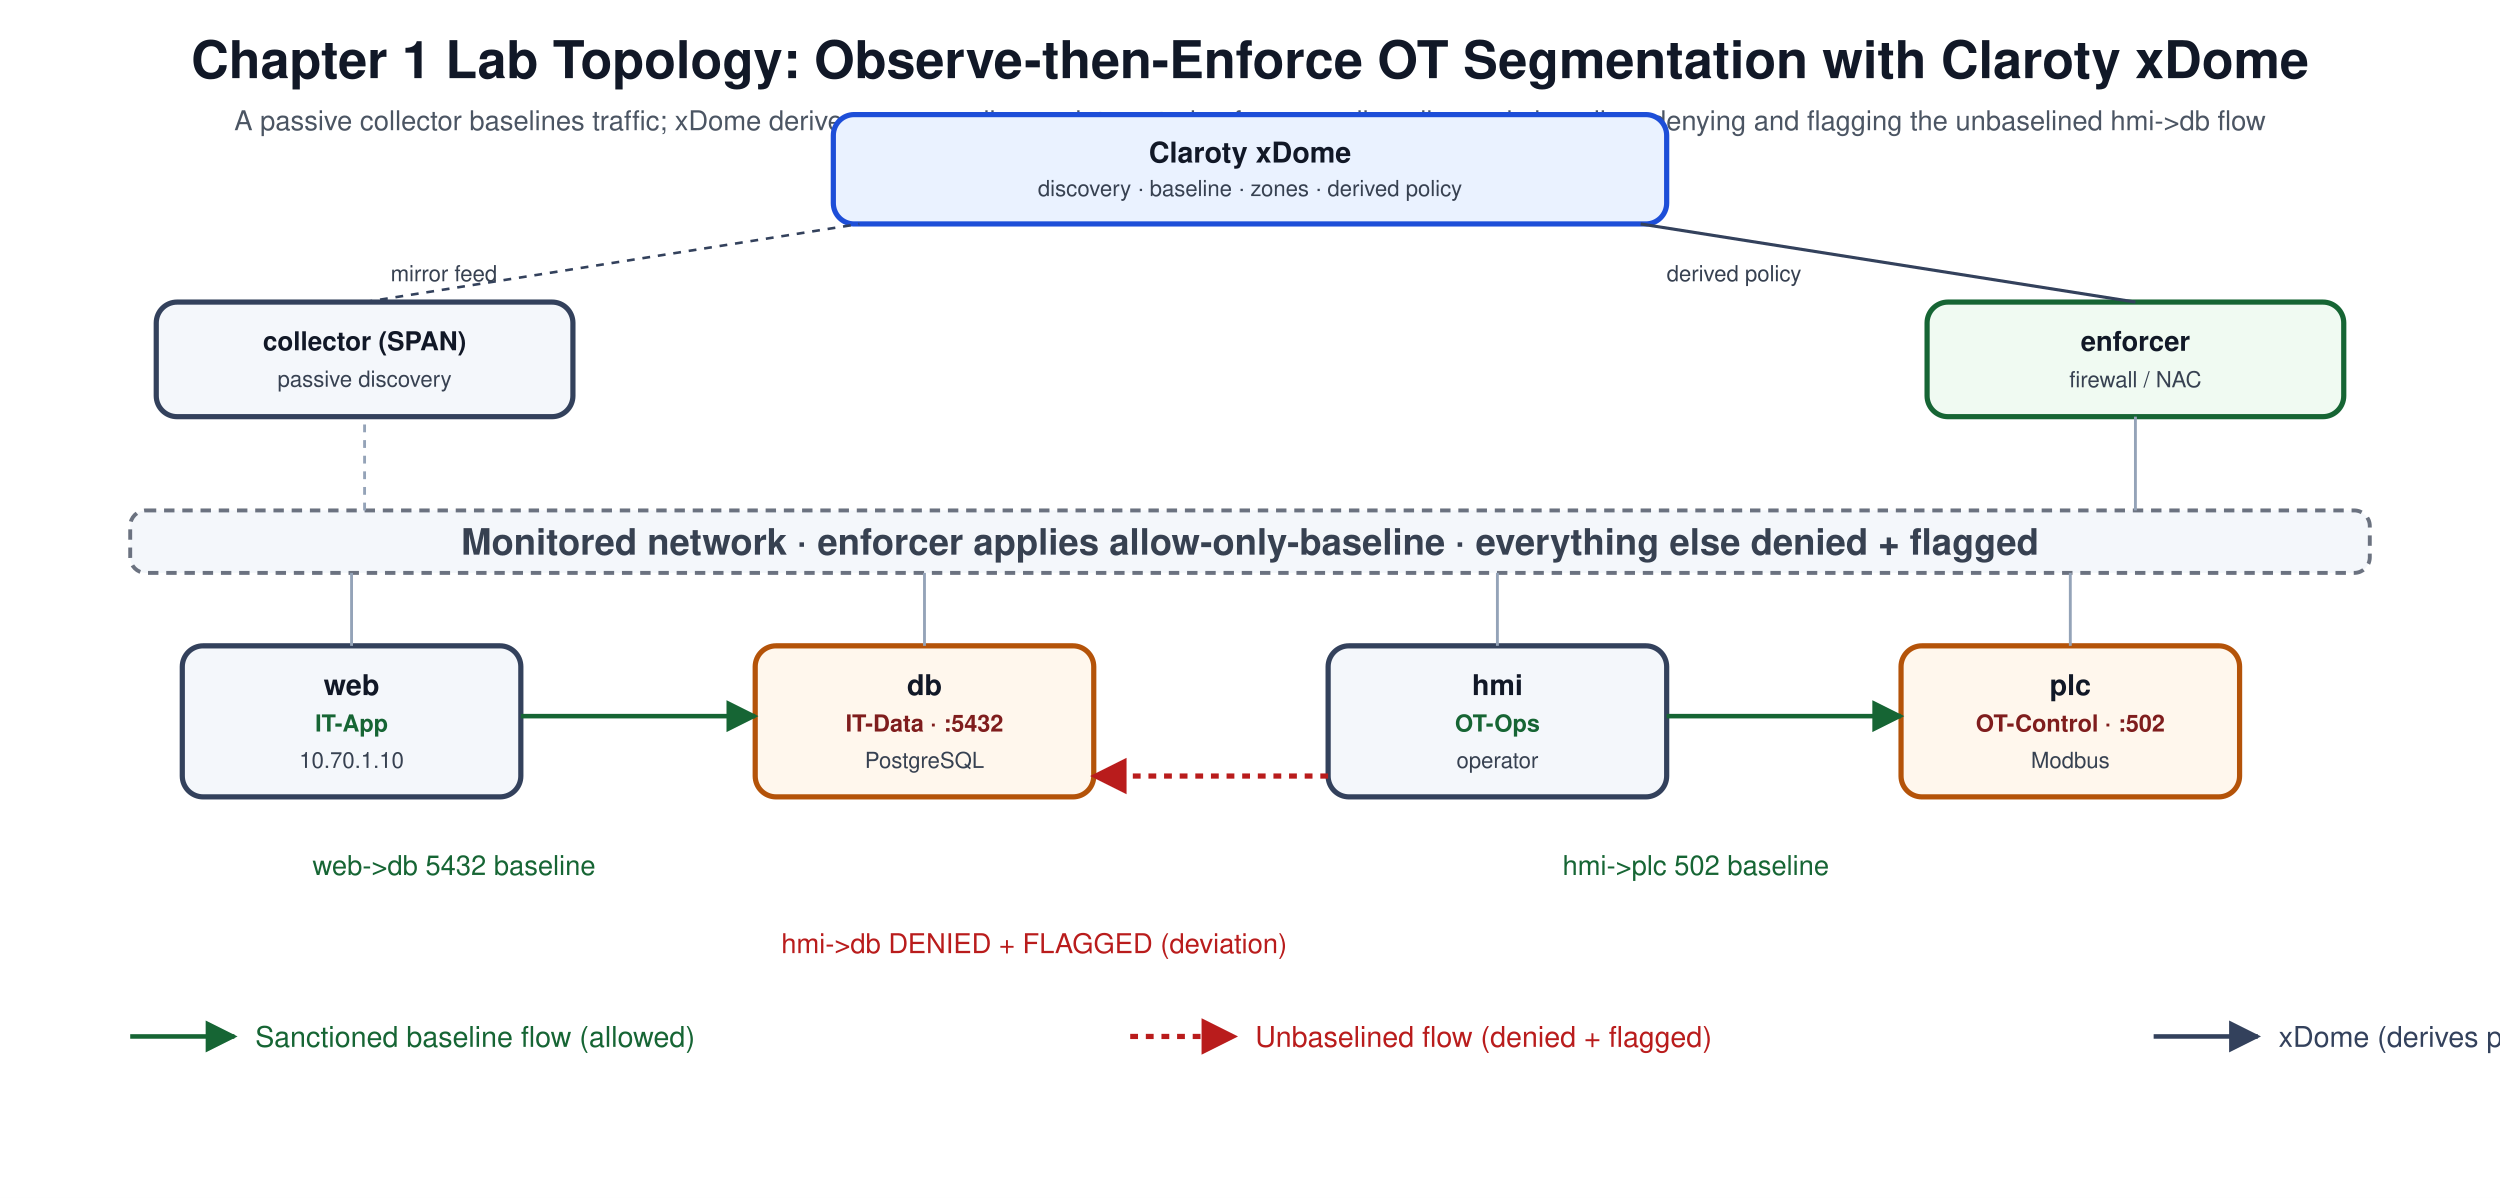
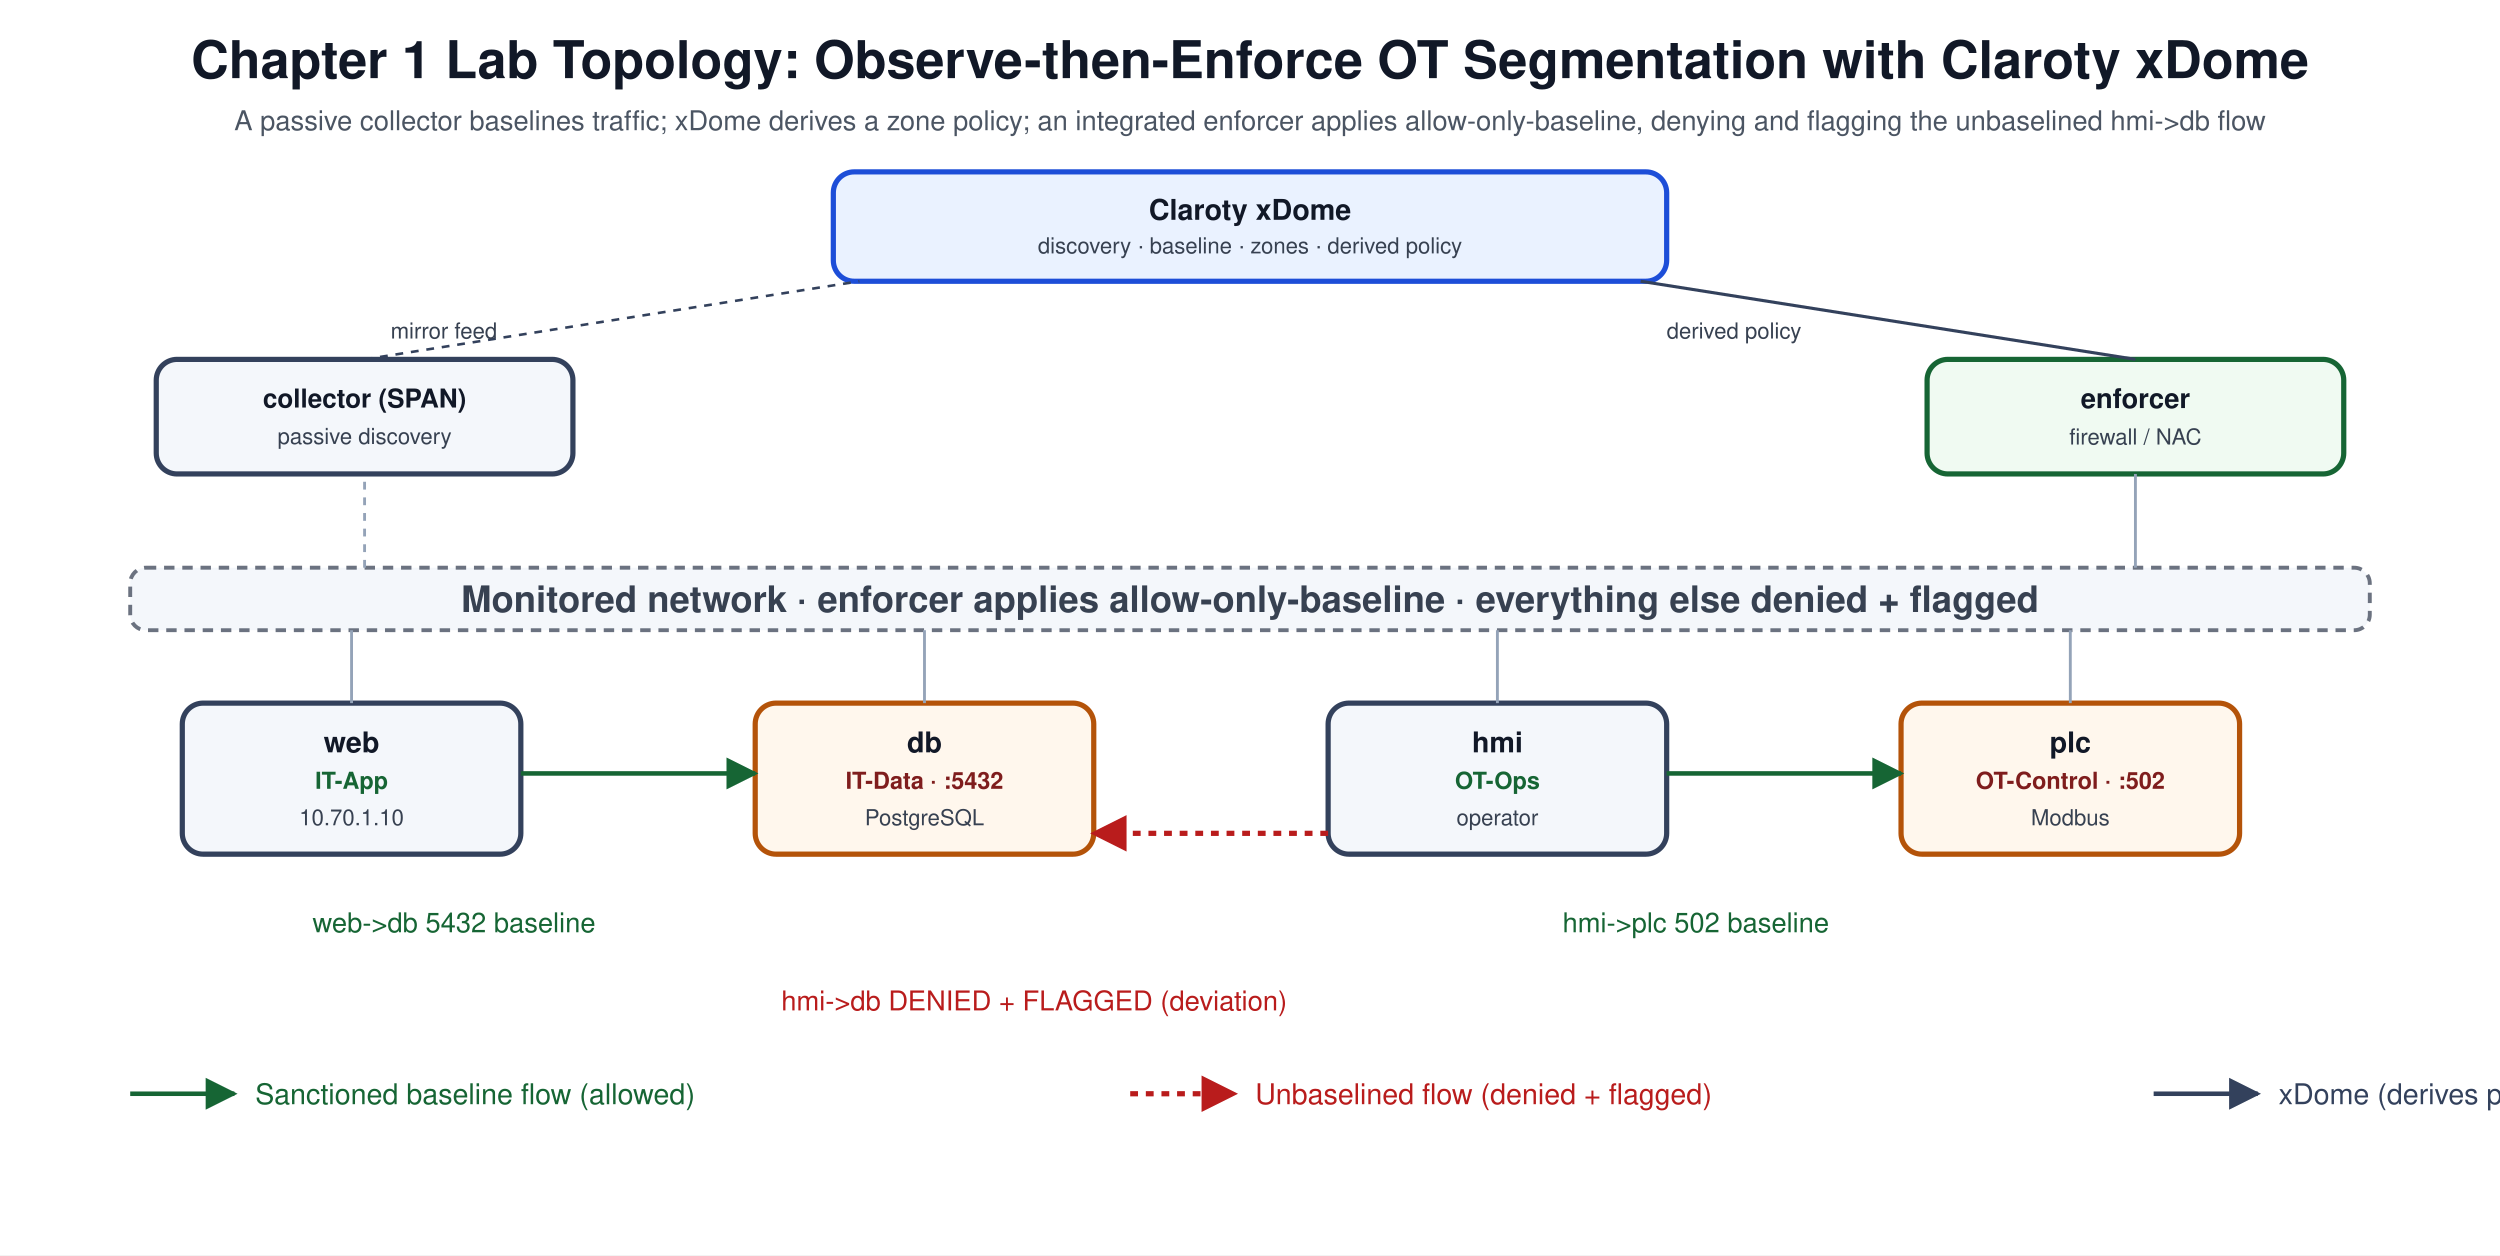
- <svg xmlns="http://www.w3.org/2000/svg" viewBox="0 0 960 460" font-family="Helvetica, Arial, sans-serif">
+ <svg xmlns="http://www.w3.org/2000/svg" viewBox="0 0 960 482" font-family="Helvetica, Arial, sans-serif">
  <defs>
    <marker id="arrow-alt" viewBox="0 0 10 10" refX="9" refY="5" markerWidth="7" markerHeight="7" orient="auto-start-reverse">
      <path d="M0,0 L10,5 L0,10 z" fill="#166534" />
    </marker>
    <marker id="arrow-mgmt" viewBox="0 0 10 10" refX="9" refY="5" markerWidth="7" markerHeight="7" orient="auto-start-reverse">
      <path d="M0,0 L10,5 L0,10 z" fill="#33415c" />
    </marker>
    <marker id="arrow-warn" viewBox="0 0 10 10" refX="9" refY="5" markerWidth="7" markerHeight="7" orient="auto-start-reverse">
      <path d="M0,0 L10,5 L0,10 z" fill="#b91c1c" />
    </marker>
  </defs>
-   <rect x="0" y="0" width="960" height="460" fill="#ffffff" />
+   <rect x="0" y="0" width="960" height="482" fill="#ffffff" />
  <text x="480.0" y="30" text-anchor="middle" font-size="20" font-weight="700" fill="#111827">Chapter 1 Lab Topology: Observe-then-Enforce OT Segmentation with Claroty xDome</text>
  <text x="480.0" y="50" text-anchor="middle" font-size="10.5" fill="#4b5563">A passive collector baselines traffic; xDome derives a zone policy; an integrated enforcer applies allow-only-baseline, denying and flagging the unbaselined hmi-&gt;db flow</text>
-   <rect x="320" y="44" width="320" height="42" rx="8" fill="#eaf2ff" stroke="#1d4ed8" stroke-width="2" />
-   <text x="480.0" y="62.4" text-anchor="middle" font-size="11" font-weight="700" fill="#111827">Claroty xDome</text>
-   <text x="480.0" y="75.3" text-anchor="middle" font-size="8.5" font-weight="400" fill="#374151">discovery · baseline · zones · derived policy</text>
-   <rect x="60" y="116" width="160" height="44" rx="8" fill="#f4f7fb" stroke="#33415c" stroke-width="2" />
-   <text x="140.0" y="134.5" text-anchor="middle" font-size="10" font-weight="700" fill="#111827">collector (SPAN)</text>
-   <text x="140.0" y="148.5" text-anchor="middle" font-size="8.5" font-weight="400" fill="#374151">passive discovery</text>
-   <rect x="740" y="116" width="160" height="44" rx="8" fill="#f0faf2" stroke="#166534" stroke-width="2" />
-   <text x="820.0" y="134.7" text-anchor="middle" font-size="10.5" font-weight="700" fill="#111827">enforcer</text>
-   <text x="820.0" y="148.7" text-anchor="middle" font-size="8.5" font-weight="400" fill="#374151">firewall / NAC</text>
-   <line x1="140" y1="116" x2="330" y2="86" stroke="#33415c" stroke-width="1" stroke-dasharray="3 3" />
-   <text x="150" y="108" font-size="8.5" fill="#374151">mirror feed</text>
-   <line x1="630" y1="86" x2="820" y2="116" stroke="#33415c" stroke-width="1.2" />
-   <text x="640" y="108" font-size="8.5" fill="#374151">derived policy</text>
-   <rect x="50" y="196" width="860" height="24" rx="6" fill="#f4f7fb" stroke="#6b7280" stroke-width="1.5" stroke-dasharray="4 3" />
-   <text x="480.0" y="213.0" text-anchor="middle" font-size="14" font-weight="600" fill="#374151">Monitored network  ·  enforcer applies allow-only-baseline  ·  everything else denied + flagged</text>
-   <line x1="140" y1="196" x2="140" y2="160" stroke="#94a3b8" stroke-width="1.1" stroke-dasharray="3 3" />
-   <line x1="820" y1="196" x2="820" y2="160" stroke="#94a3b8" stroke-width="1.1" />
-   <rect x="70" y="248" width="130" height="58" rx="8" fill="#f4f7fb" stroke="#33415c" stroke-width="2" />
-   <text x="135.0" y="266.9" text-anchor="middle" font-size="11" font-weight="700" fill="#111827">web</text>
-   <text x="135.0" y="280.9" text-anchor="middle" font-size="9" font-weight="700" fill="#166534">IT-App</text>
-   <text x="135.0" y="294.9" text-anchor="middle" font-size="8.5" font-weight="400" fill="#374151">10.70.1.10</text>
-   <rect x="290" y="248" width="130" height="58" rx="8" fill="#fff7ed" stroke="#b45309" stroke-width="2" />
-   <text x="355.0" y="266.9" text-anchor="middle" font-size="11" font-weight="700" fill="#111827">db</text>
-   <text x="355.0" y="280.9" text-anchor="middle" font-size="9" font-weight="700" fill="#7f1d1d">IT-Data · :5432</text>
-   <text x="355.0" y="294.9" text-anchor="middle" font-size="8.5" font-weight="400" fill="#374151">PostgreSQL</text>
-   <rect x="510" y="248" width="130" height="58" rx="8" fill="#f4f7fb" stroke="#33415c" stroke-width="2" />
-   <text x="575.0" y="266.9" text-anchor="middle" font-size="11" font-weight="700" fill="#111827">hmi</text>
-   <text x="575.0" y="280.9" text-anchor="middle" font-size="9" font-weight="700" fill="#166534">OT-Ops</text>
-   <text x="575.0" y="294.9" text-anchor="middle" font-size="8.5" font-weight="400" fill="#374151">operator</text>
-   <rect x="730" y="248" width="130" height="58" rx="8" fill="#fff7ed" stroke="#b45309" stroke-width="2" />
-   <text x="795.0" y="266.9" text-anchor="middle" font-size="11" font-weight="700" fill="#111827">plc</text>
-   <text x="795.0" y="280.9" text-anchor="middle" font-size="9" font-weight="700" fill="#7f1d1d">OT-Control · :502</text>
-   <text x="795.0" y="294.9" text-anchor="middle" font-size="8.5" font-weight="400" fill="#374151">Modbus</text>
-   <line x1="135" y1="220" x2="135" y2="248" stroke="#94a3b8" stroke-width="1.1" />
-   <line x1="355" y1="220" x2="355" y2="248" stroke="#94a3b8" stroke-width="1.1" />
-   <line x1="575" y1="220" x2="575" y2="248" stroke="#94a3b8" stroke-width="1.1" />
-   <line x1="795" y1="220" x2="795" y2="248" stroke="#94a3b8" stroke-width="1.1" />
-   <line x1="200" y1="275" x2="290" y2="275" stroke="#166534" stroke-width="1.75" marker-end="url(#arrow-alt)" />
-   <text x="120" y="336" font-size="10.5" fill="#166534">web-&gt;db 5432 baseline</text>
-   <line x1="640" y1="275" x2="730" y2="275" stroke="#166534" stroke-width="1.75" marker-end="url(#arrow-alt)" />
-   <text x="600" y="336" font-size="10.5" fill="#166534">hmi-&gt;plc 502 baseline</text>
-   <line x1="510" y1="298" x2="420" y2="298" stroke="#b91c1c" stroke-width="2" stroke-dasharray="3 3" marker-end="url(#arrow-warn)" />
-   <text x="300" y="366" font-size="10.5" fill="#b91c1c">hmi-&gt;db DENIED + FLAGGED (deviation)</text>
-   <line x1="50" y1="398" x2="90" y2="398" stroke="#166534" stroke-width="1.75" marker-end="url(#arrow-alt)" />
-   <text x="98" y="402" font-size="11" fill="#166534">Sanctioned baseline flow (allowed)</text>
-   <line x1="434" y1="398" x2="474" y2="398" stroke="#b91c1c" stroke-width="2" stroke-dasharray="3 3" marker-end="url(#arrow-warn)" />
-   <text x="482" y="402" font-size="11" fill="#b91c1c">Unbaselined flow (denied + flagged)</text>
-   <line x1="827" y1="398" x2="867" y2="398" stroke="#33415c" stroke-width="1.75" marker-end="url(#arrow-mgmt)" />
-   <text x="875" y="402" font-size="11" fill="#33415c">xDome (derives policy)</text>
+   <g transform="translate(0,22)">
+     <rect x="320" y="44" width="320" height="42" rx="8" fill="#eaf2ff" stroke="#1d4ed8" stroke-width="2" />
+     <text x="480.0" y="62.4" text-anchor="middle" font-size="11" font-weight="700" fill="#111827">Claroty xDome</text>
+     <text x="480.0" y="75.3" text-anchor="middle" font-size="8.5" font-weight="400" fill="#374151">discovery · baseline · zones · derived policy</text>
+     <rect x="60" y="116" width="160" height="44" rx="8" fill="#f4f7fb" stroke="#33415c" stroke-width="2" />
+     <text x="140.0" y="134.5" text-anchor="middle" font-size="10" font-weight="700" fill="#111827">collector (SPAN)</text>
+     <text x="140.0" y="148.5" text-anchor="middle" font-size="8.5" font-weight="400" fill="#374151">passive discovery</text>
+     <rect x="740" y="116" width="160" height="44" rx="8" fill="#f0faf2" stroke="#166534" stroke-width="2" />
+     <text x="820.0" y="134.7" text-anchor="middle" font-size="10.5" font-weight="700" fill="#111827">enforcer</text>
+     <text x="820.0" y="148.7" text-anchor="middle" font-size="8.5" font-weight="400" fill="#374151">firewall / NAC</text>
+     <line x1="140" y1="116" x2="330" y2="86" stroke="#33415c" stroke-width="1" stroke-dasharray="3 3" />
+     <text x="150" y="108" font-size="8.5" fill="#374151">mirror feed</text>
+     <line x1="630" y1="86" x2="820" y2="116" stroke="#33415c" stroke-width="1.2" />
+     <text x="640" y="108" font-size="8.5" fill="#374151">derived policy</text>
+     <rect x="50" y="196" width="860" height="24" rx="6" fill="#f4f7fb" stroke="#6b7280" stroke-width="1.5" stroke-dasharray="4 3" />
+     <text x="480.0" y="213.0" text-anchor="middle" font-size="14" font-weight="600" fill="#374151">Monitored network  ·  enforcer applies allow-only-baseline  ·  everything else denied + flagged</text>
+     <line x1="140" y1="196" x2="140" y2="160" stroke="#94a3b8" stroke-width="1.1" stroke-dasharray="3 3" />
+     <line x1="820" y1="196" x2="820" y2="160" stroke="#94a3b8" stroke-width="1.1" />
+     <rect x="70" y="248" width="130" height="58" rx="8" fill="#f4f7fb" stroke="#33415c" stroke-width="2" />
+     <text x="135.0" y="266.9" text-anchor="middle" font-size="11" font-weight="700" fill="#111827">web</text>
+     <text x="135.0" y="280.9" text-anchor="middle" font-size="9" font-weight="700" fill="#166534">IT-App</text>
+     <text x="135.0" y="294.9" text-anchor="middle" font-size="8.5" font-weight="400" fill="#374151">10.70.1.10</text>
+     <rect x="290" y="248" width="130" height="58" rx="8" fill="#fff7ed" stroke="#b45309" stroke-width="2" />
+     <text x="355.0" y="266.9" text-anchor="middle" font-size="11" font-weight="700" fill="#111827">db</text>
+     <text x="355.0" y="280.9" text-anchor="middle" font-size="9" font-weight="700" fill="#7f1d1d">IT-Data · :5432</text>
+     <text x="355.0" y="294.9" text-anchor="middle" font-size="8.5" font-weight="400" fill="#374151">PostgreSQL</text>
+     <rect x="510" y="248" width="130" height="58" rx="8" fill="#f4f7fb" stroke="#33415c" stroke-width="2" />
+     <text x="575.0" y="266.9" text-anchor="middle" font-size="11" font-weight="700" fill="#111827">hmi</text>
+     <text x="575.0" y="280.9" text-anchor="middle" font-size="9" font-weight="700" fill="#166534">OT-Ops</text>
+     <text x="575.0" y="294.9" text-anchor="middle" font-size="8.5" font-weight="400" fill="#374151">operator</text>
+     <rect x="730" y="248" width="130" height="58" rx="8" fill="#fff7ed" stroke="#b45309" stroke-width="2" />
+     <text x="795.0" y="266.9" text-anchor="middle" font-size="11" font-weight="700" fill="#111827">plc</text>
+     <text x="795.0" y="280.9" text-anchor="middle" font-size="9" font-weight="700" fill="#7f1d1d">OT-Control · :502</text>
+     <text x="795.0" y="294.9" text-anchor="middle" font-size="8.5" font-weight="400" fill="#374151">Modbus</text>
+     <line x1="135" y1="220" x2="135" y2="248" stroke="#94a3b8" stroke-width="1.1" />
+     <line x1="355" y1="220" x2="355" y2="248" stroke="#94a3b8" stroke-width="1.1" />
+     <line x1="575" y1="220" x2="575" y2="248" stroke="#94a3b8" stroke-width="1.1" />
+     <line x1="795" y1="220" x2="795" y2="248" stroke="#94a3b8" stroke-width="1.1" />
+     <line x1="200" y1="275" x2="290" y2="275" stroke="#166534" stroke-width="1.75" marker-end="url(#arrow-alt)" />
+     <text x="120" y="336" font-size="10.5" fill="#166534">web-&gt;db 5432 baseline</text>
+     <line x1="640" y1="275" x2="730" y2="275" stroke="#166534" stroke-width="1.75" marker-end="url(#arrow-alt)" />
+     <text x="600" y="336" font-size="10.5" fill="#166534">hmi-&gt;plc 502 baseline</text>
+     <line x1="510" y1="298" x2="420" y2="298" stroke="#b91c1c" stroke-width="2" stroke-dasharray="3 3" marker-end="url(#arrow-warn)" />
+     <text x="300" y="366" font-size="10.5" fill="#b91c1c">hmi-&gt;db DENIED + FLAGGED (deviation)</text>
+     <line x1="50" y1="398" x2="90" y2="398" stroke="#166534" stroke-width="1.75" marker-end="url(#arrow-alt)" />
+     <text x="98" y="402" font-size="11" fill="#166534">Sanctioned baseline flow (allowed)</text>
+     <line x1="434" y1="398" x2="474" y2="398" stroke="#b91c1c" stroke-width="2" stroke-dasharray="3 3" marker-end="url(#arrow-warn)" />
+     <text x="482" y="402" font-size="11" fill="#b91c1c">Unbaselined flow (denied + flagged)</text>
+     <line x1="827" y1="398" x2="867" y2="398" stroke="#33415c" stroke-width="1.75" marker-end="url(#arrow-mgmt)" />
+     <text x="875" y="402" font-size="11" fill="#33415c">xDome (derives policy)</text>
+   </g>
</svg>
